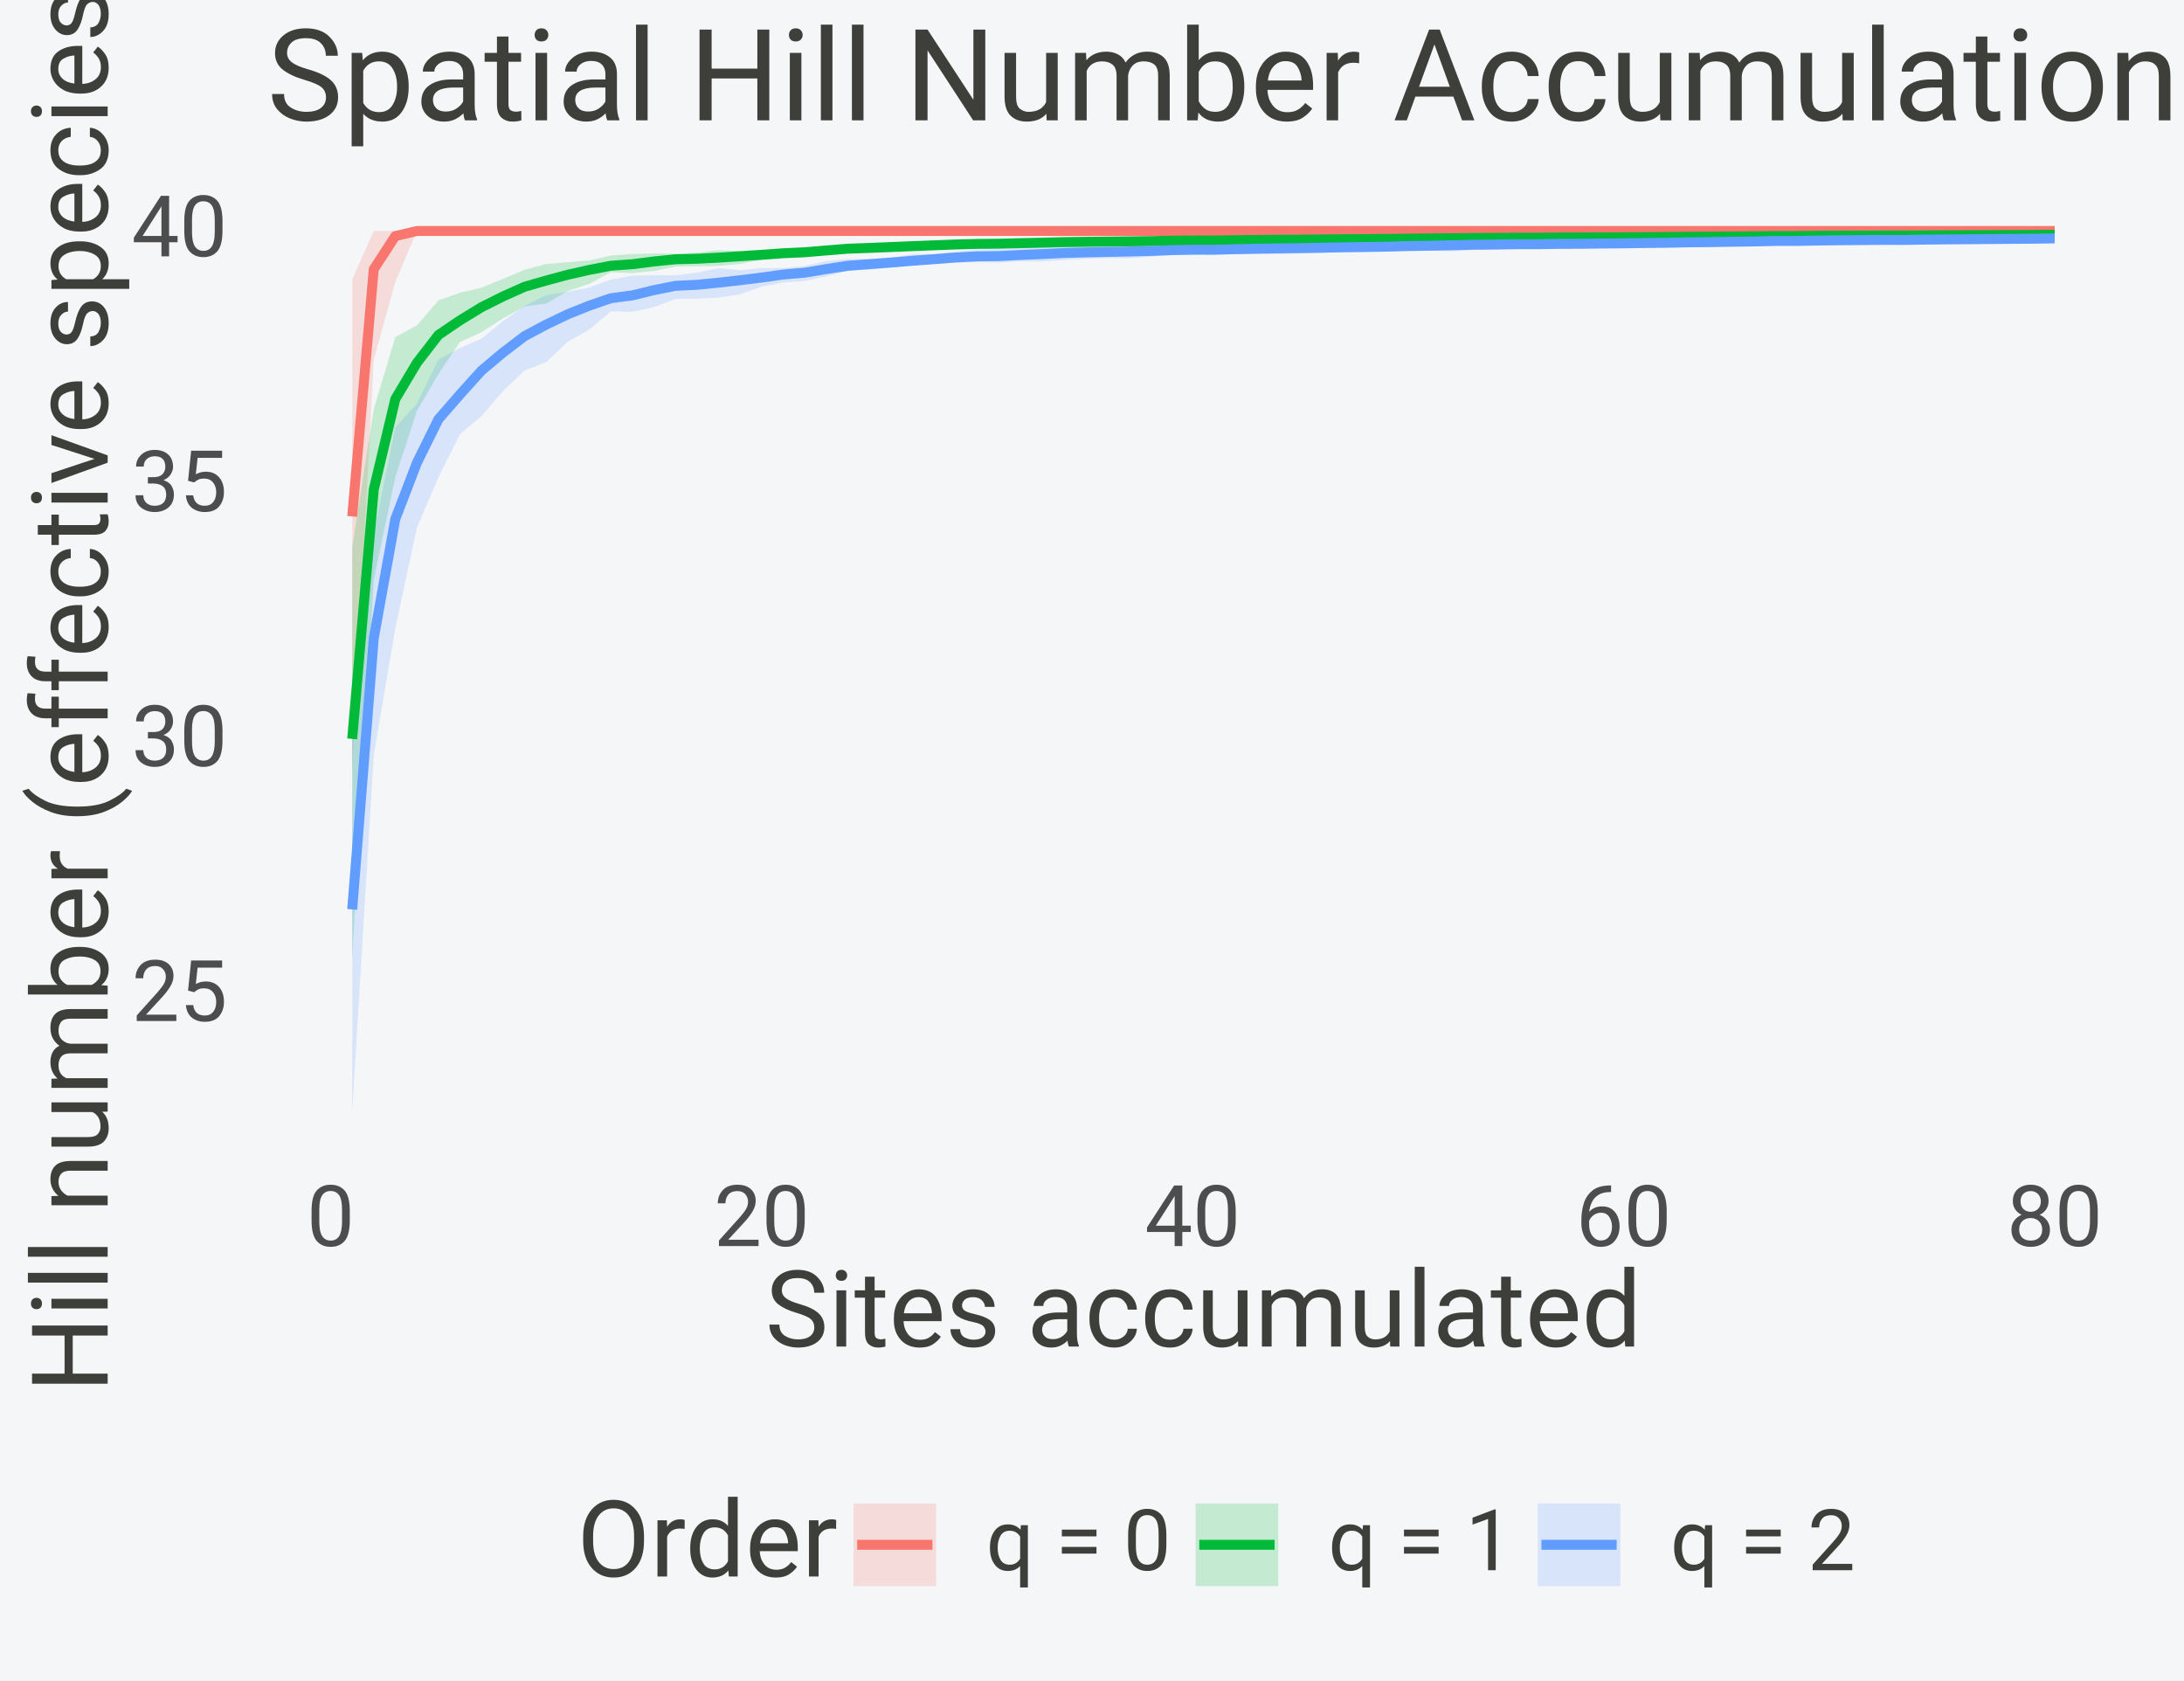
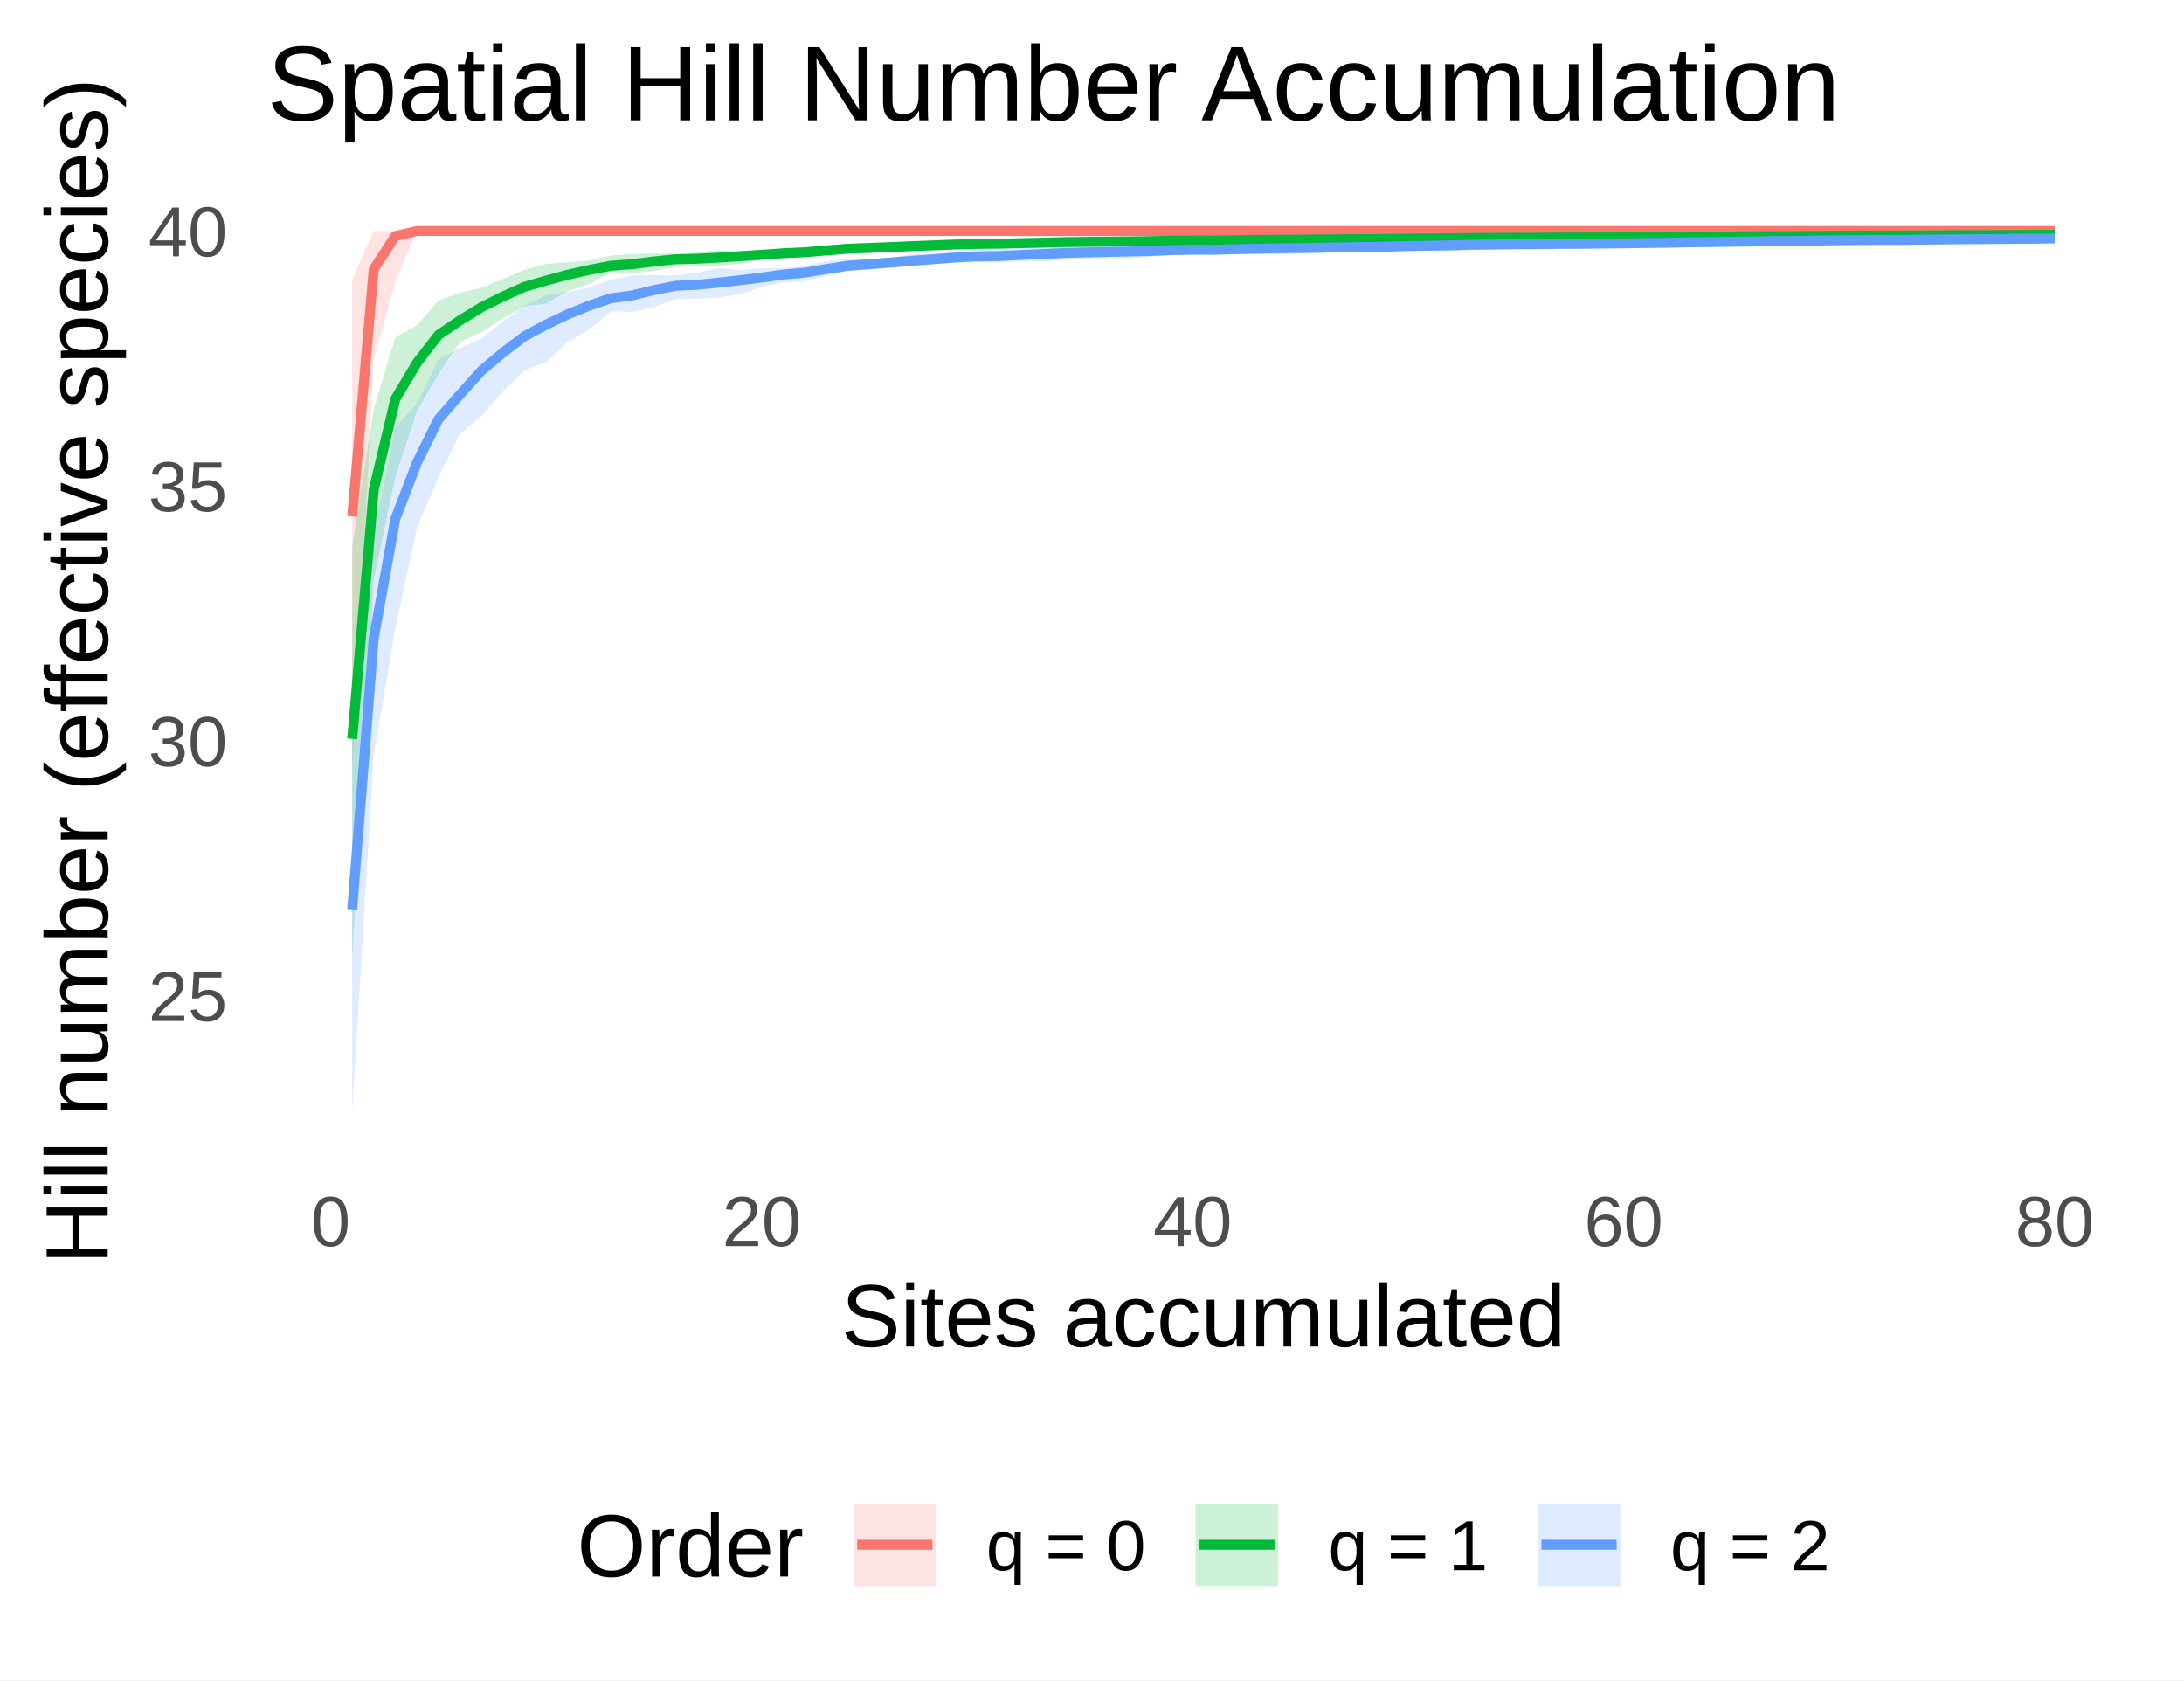
<svg xmlns="http://www.w3.org/2000/svg" width="468.00pt" height="360.00pt" viewBox="0 0 468.00 360.00">
  <g class="svglite">
    <defs>
      <style type="text/css">
-     /* theme-aware-processed */
-     .svglite line, .svglite polyline, .svglite polygon, .svglite path, .svglite circle {
+     .svglite line, .svglite polyline, .svglite polygon, .svglite path, .svglite rect, .svglite circle {
      fill: none;
-       stroke: #3E3F3A;
-       stroke-linecap: round;
-       stroke-linejoin: round;
-       stroke-miterlimit: 10.00;
-     }
-     .svglite &gt; g &gt; rect {
-       fill: none;
-       stroke: #3E3F3A;
+       stroke: #000000;
      stroke-linecap: round;
      stroke-linejoin: round;
      stroke-miterlimit: 10.00;
    }
    .svglite text {
      white-space: pre;
-       fill: #3E3F3A;
    }
    .svglite g.glyphgroup path {
      fill: inherit;
      stroke: none;
    }
  </style>
    </defs>
-     <rect class="svg-bg" width="100%" height="100%" style="stroke: none; fill: #F5F6F8;" />
+     <rect width="100%" height="100%" style="stroke: none; fill: #FFFFFF;" />
    <defs>
      <clipPath id="cpMC4wMHw0NjguMDB8MC4wMHwzNjAuMDA=">
        <rect x="0.00" y="0.00" width="468.00" height="360.00" />
      </clipPath>
    </defs>
    <g clip-path="url(#cpMC4wMHw0NjguMDB8MC4wMHwzNjAuMDA=)">
-       <rect rx="4" x="0.00" y="0.00" width="468.00" height="360.00" style="stroke-width: 1.84; stroke: none; fill: #F5F6F8;" />
+       <rect x="0.00" y="0.00" width="468.00" height="360.00" style="stroke-width: 1.84; stroke: none; fill: #FFFFFF;" />
    </g>
    <defs>
      <clipPath id="cpNTcuMjN8NDU4LjU0fDQwLjA1fDI0Ny41OQ==">
        <rect x="57.23" y="40.05" width="401.30" height="207.53" />
      </clipPath>
    </defs>
    <g clip-path="url(#cpNTcuMjN8NDU4LjU0fDQwLjA1fDI0Ny41OQ==)">
      <polygon points="75.47,59.86 80.09,49.49 84.71,49.49 89.33,49.49 93.95,49.49 98.56,49.49 103.18,49.49 107.80,49.49 112.42,49.49 117.04,49.49 121.65,49.49 126.27,49.49 130.89,49.49 135.51,49.49 140.13,49.49 144.74,49.49 149.36,49.49 153.98,49.49 158.60,49.49 163.22,49.49 167.83,49.49 172.45,49.49 177.07,49.49 181.69,49.49 186.31,49.49 190.92,49.49 195.54,49.49 200.16,49.49 204.78,49.49 209.39,49.49 214.01,49.49 218.63,49.49 223.25,49.49 227.87,49.49 232.48,49.49 237.10,49.49 241.72,49.49 246.34,49.49 250.96,49.49 255.57,49.49 260.19,49.49 264.81,49.49 269.43,49.49 274.05,49.49 278.66,49.49 283.28,49.49 287.90,49.49 292.52,49.49 297.14,49.49 301.75,49.49 306.37,49.49 310.99,49.49 315.61,49.49 320.23,49.49 324.84,49.49 329.46,49.49 334.08,49.49 338.70,49.49 343.32,49.49 347.93,49.49 352.55,49.49 357.17,49.49 361.79,49.49 366.41,49.49 371.02,49.49 375.64,49.49 380.26,49.49 384.88,49.49 389.50,49.49 394.11,49.49 398.73,49.49 403.35,49.49 407.97,49.49 412.59,49.49 417.20,49.49 421.82,49.49 426.44,49.49 431.06,49.49 435.68,49.49 440.29,49.49 440.29,49.49 435.68,49.49 431.06,49.49 426.44,49.49 421.82,49.49 417.20,49.49 412.59,49.49 407.97,49.49 403.35,49.49 398.73,49.49 394.11,49.49 389.50,49.49 384.88,49.49 380.26,49.49 375.64,49.49 371.02,49.49 366.41,49.49 361.79,49.49 357.17,49.49 352.55,49.49 347.93,49.49 343.32,49.49 338.70,49.49 334.08,49.49 329.46,49.49 324.84,49.49 320.23,49.49 315.61,49.49 310.99,49.49 306.37,49.49 301.75,49.49 297.14,49.49 292.52,49.49 287.90,49.49 283.28,49.49 278.66,49.49 274.05,49.49 269.43,49.49 264.81,49.49 260.19,49.49 255.57,49.49 250.96,49.49 246.34,49.49 241.72,49.49 237.10,49.49 232.48,49.49 227.87,49.49 223.25,49.49 218.63,49.49 214.01,49.49 209.39,49.49 204.78,49.49 200.16,49.49 195.54,49.49 190.92,49.49 186.31,49.49 181.69,49.49 177.07,49.49 172.45,49.49 167.83,49.49 163.22,49.49 158.60,49.49 153.98,49.49 149.36,49.49 144.74,49.49 140.13,49.49 135.51,49.49 130.89,49.49 126.27,49.49 121.65,49.49 117.04,49.49 112.42,49.49 107.80,49.49 103.18,49.49 98.56,49.49 93.95,49.49 89.33,49.49 84.71,60.41 80.09,77.07 75.47,164.99 " style="stroke-width: 0.00; stroke: none; stroke-linecap: butt; fill: #F8766D; fill-opacity: 0.20;" />
      <polyline points="75.47,59.86 80.09,49.49 84.71,49.49 89.33,49.49 93.95,49.49 98.56,49.49 103.18,49.49 107.80,49.49 112.42,49.49 117.04,49.49 121.65,49.49 126.27,49.49 130.89,49.49 135.51,49.49 140.13,49.49 144.74,49.49 149.36,49.49 153.98,49.49 158.60,49.49 163.22,49.49 167.83,49.49 172.45,49.49 177.07,49.49 181.69,49.49 186.31,49.49 190.92,49.49 195.54,49.49 200.16,49.49 204.78,49.49 209.39,49.49 214.01,49.49 218.63,49.49 223.25,49.49 227.87,49.49 232.48,49.49 237.10,49.49 241.72,49.49 246.34,49.49 250.96,49.49 255.57,49.49 260.19,49.49 264.81,49.49 269.43,49.49 274.05,49.49 278.66,49.49 283.28,49.49 287.90,49.49 292.52,49.49 297.14,49.49 301.75,49.49 306.37,49.49 310.99,49.49 315.61,49.49 320.23,49.49 324.84,49.49 329.46,49.49 334.08,49.49 338.70,49.49 343.32,49.49 347.93,49.49 352.55,49.49 357.17,49.49 361.79,49.49 366.41,49.49 371.02,49.49 375.64,49.49 380.26,49.49 384.88,49.49 389.50,49.49 394.11,49.49 398.73,49.49 403.35,49.49 407.97,49.49 412.59,49.49 417.20,49.49 421.82,49.49 426.44,49.49 431.06,49.49 435.68,49.49 440.29,49.49 " style="stroke-width: 1.84; stroke: none; stroke-linecap: butt;" />
      <polyline points="440.29,49.49 435.68,49.49 431.06,49.49 426.44,49.49 421.82,49.49 417.20,49.49 412.59,49.49 407.97,49.49 403.35,49.49 398.73,49.49 394.11,49.49 389.50,49.49 384.88,49.49 380.26,49.49 375.64,49.49 371.02,49.49 366.41,49.49 361.79,49.49 357.17,49.49 352.55,49.49 347.93,49.49 343.32,49.49 338.70,49.49 334.08,49.49 329.46,49.49 324.84,49.49 320.23,49.49 315.61,49.49 310.99,49.49 306.37,49.49 301.75,49.49 297.14,49.49 292.52,49.49 287.90,49.49 283.28,49.49 278.66,49.49 274.05,49.49 269.43,49.49 264.81,49.49 260.19,49.49 255.57,49.49 250.96,49.49 246.34,49.49 241.72,49.49 237.10,49.49 232.48,49.49 227.87,49.49 223.25,49.49 218.63,49.49 214.01,49.49 209.39,49.49 204.78,49.49 200.16,49.49 195.54,49.49 190.92,49.49 186.31,49.49 181.69,49.49 177.07,49.49 172.45,49.49 167.83,49.49 163.22,49.49 158.60,49.49 153.98,49.49 149.36,49.49 144.74,49.49 140.13,49.49 135.51,49.49 130.89,49.49 126.27,49.49 121.65,49.49 117.04,49.49 112.42,49.49 107.80,49.49 103.18,49.49 98.56,49.49 93.95,49.49 89.33,49.49 84.71,60.41 80.09,77.07 75.47,164.99 " style="stroke-width: 1.84; stroke: none; stroke-linecap: butt;" />
      <polygon points="75.47,117.30 80.09,87.65 84.71,72.23 89.33,69.72 93.95,64.37 98.56,62.71 103.18,61.65 107.80,59.75 112.42,57.80 117.04,56.56 121.65,56.18 126.27,55.81 130.89,54.75 135.51,54.42 140.13,54.30 144.74,54.36 149.36,54.12 153.98,53.60 158.60,53.81 163.22,53.50 167.83,53.57 172.45,53.39 177.07,52.82 181.69,52.58 186.31,52.59 190.92,52.43 195.54,51.99 200.16,51.98 204.78,51.75 209.39,51.52 214.01,51.46 218.63,51.33 223.25,51.09 227.87,51.09 232.48,51.05 237.10,51.13 241.72,51.05 246.34,51.09 250.96,51.02 255.57,50.92 260.19,50.94 264.81,50.92 269.43,50.91 274.05,50.83 278.66,50.77 283.28,50.65 287.90,50.61 292.52,50.56 297.14,50.60 301.75,50.51 306.37,50.50 310.99,50.53 315.61,50.49 320.23,50.48 324.84,50.49 329.46,50.54 334.08,50.55 338.70,50.58 343.32,50.62 347.93,50.64 352.55,50.64 357.17,50.65 361.79,50.58 366.41,50.57 371.02,50.54 375.64,50.54 380.26,50.45 384.88,50.47 389.50,50.47 394.11,50.43 398.73,50.40 403.35,50.40 407.97,50.40 412.59,50.34 417.20,50.32 421.82,50.25 426.44,50.27 431.06,50.30 435.68,50.30 440.29,50.29 440.29,50.29 435.68,50.35 431.06,50.41 426.44,50.45 421.82,50.46 417.20,50.52 412.59,50.58 407.97,50.57 403.35,50.54 398.73,50.57 394.11,50.59 389.50,50.64 384.88,50.71 380.26,50.70 375.64,50.79 371.02,50.88 366.41,50.99 361.79,51.08 357.17,51.12 352.55,51.15 347.93,51.24 343.32,51.25 338.70,51.23 334.08,51.21 329.46,51.36 324.84,51.41 320.23,51.49 315.61,51.55 310.99,51.70 306.37,51.61 301.75,51.57 297.14,51.65 292.52,51.64 287.90,51.71 283.28,51.90 278.66,51.92 274.05,51.99 269.43,51.99 264.81,52.02 260.19,51.91 255.57,52.06 250.96,52.11 246.34,52.32 241.72,52.47 237.10,52.43 232.48,52.51 227.87,52.66 223.25,52.83 218.63,52.87 214.01,52.99 209.39,52.91 204.78,53.02 200.16,53.11 195.54,53.23 190.92,53.56 186.31,53.79 181.69,53.90 177.07,54.47 172.45,54.94 167.83,55.16 163.22,55.65 158.60,56.53 153.98,56.97 149.36,57.05 144.74,57.11 140.13,58.06 135.51,58.52 130.89,58.32 126.27,60.83 121.65,62.36 117.04,65.04 112.42,65.65 107.80,68.20 103.18,71.17 98.56,73.27 93.95,80.15 89.33,88.08 84.71,102.21 80.09,124.16 75.47,205.42 " style="stroke-width: 0.00; stroke: none; stroke-linecap: butt; fill: #00BA38; fill-opacity: 0.20;" />
      <polyline points="75.47,117.30 80.09,87.65 84.71,72.23 89.33,69.72 93.95,64.37 98.56,62.71 103.18,61.65 107.80,59.75 112.42,57.80 117.04,56.56 121.65,56.18 126.27,55.81 130.89,54.75 135.51,54.42 140.13,54.30 144.74,54.36 149.36,54.12 153.98,53.60 158.60,53.81 163.22,53.50 167.83,53.57 172.45,53.39 177.07,52.82 181.69,52.58 186.31,52.59 190.92,52.43 195.54,51.99 200.16,51.98 204.78,51.75 209.39,51.52 214.01,51.46 218.63,51.33 223.25,51.09 227.87,51.09 232.48,51.05 237.10,51.13 241.72,51.05 246.34,51.09 250.96,51.02 255.57,50.92 260.19,50.94 264.81,50.92 269.43,50.91 274.05,50.83 278.66,50.77 283.28,50.65 287.90,50.61 292.52,50.56 297.14,50.60 301.75,50.51 306.37,50.50 310.99,50.53 315.61,50.49 320.23,50.48 324.84,50.49 329.46,50.54 334.08,50.55 338.70,50.58 343.32,50.62 347.93,50.64 352.55,50.64 357.17,50.65 361.79,50.58 366.41,50.57 371.02,50.54 375.64,50.54 380.26,50.45 384.88,50.47 389.50,50.47 394.11,50.43 398.73,50.40 403.35,50.40 407.97,50.40 412.59,50.34 417.20,50.32 421.82,50.25 426.44,50.27 431.06,50.30 435.68,50.30 440.29,50.29 " style="stroke-width: 1.84; stroke: none; stroke-linecap: butt;" />
      <polyline points="440.29,50.29 435.68,50.35 431.06,50.41 426.44,50.45 421.82,50.46 417.20,50.52 412.59,50.58 407.97,50.57 403.35,50.54 398.73,50.57 394.11,50.59 389.50,50.64 384.88,50.71 380.26,50.70 375.64,50.79 371.02,50.88 366.41,50.99 361.79,51.08 357.17,51.12 352.55,51.15 347.93,51.24 343.32,51.25 338.70,51.23 334.08,51.21 329.46,51.36 324.84,51.41 320.23,51.49 315.61,51.55 310.99,51.70 306.37,51.61 301.75,51.57 297.14,51.65 292.52,51.64 287.90,51.71 283.28,51.90 278.66,51.92 274.05,51.99 269.43,51.99 264.81,52.02 260.19,51.91 255.57,52.06 250.96,52.11 246.34,52.32 241.72,52.47 237.10,52.43 232.48,52.51 227.87,52.66 223.25,52.83 218.63,52.87 214.01,52.99 209.39,52.91 204.78,53.02 200.16,53.11 195.54,53.23 190.92,53.56 186.31,53.79 181.69,53.90 177.07,54.47 172.45,54.94 167.83,55.16 163.22,55.65 158.60,56.53 153.98,56.97 149.36,57.05 144.74,57.11 140.13,58.06 135.51,58.52 130.89,58.32 126.27,60.83 121.65,62.36 117.04,65.04 112.42,65.65 107.80,68.20 103.18,71.17 98.56,73.27 93.95,80.15 89.33,88.08 84.71,102.21 80.09,124.16 75.47,205.42 " style="stroke-width: 1.84; stroke: none; stroke-linecap: butt;" />
      <polygon points="75.47,158.15 80.09,114.33 84.71,91.58 89.33,86.46 93.95,77.02 98.56,74.56 103.18,72.56 107.80,68.79 112.42,65.55 117.04,63.21 121.65,62.52 126.27,61.61 130.89,59.91 135.51,59.06 140.13,58.97 144.74,59.00 149.36,58.42 153.98,57.45 158.60,57.89 163.22,57.46 167.83,57.43 172.45,56.98 177.07,55.93 181.69,55.49 186.31,55.48 190.92,55.22 195.54,54.46 200.16,54.43 204.78,53.95 209.39,53.50 214.01,53.39 218.63,53.14 223.25,52.68 227.87,52.67 232.48,52.59 237.10,52.75 241.72,52.59 246.34,52.67 250.96,52.53 255.57,52.34 260.19,52.38 264.81,52.34 269.43,52.31 274.05,52.16 278.66,52.05 283.28,51.82 287.90,51.72 292.52,51.63 297.14,51.70 301.75,51.52 306.37,51.51 310.99,51.56 315.61,51.49 320.23,51.47 324.84,51.48 329.46,51.57 334.08,51.59 338.70,51.65 343.32,51.72 347.93,51.75 352.55,51.76 357.17,51.77 361.79,51.64 366.41,51.61 371.02,51.55 375.64,51.54 380.26,51.36 384.88,51.41 389.50,51.40 394.11,51.34 398.73,51.27 403.35,51.27 407.97,51.29 412.59,51.17 417.20,51.13 421.82,51.00 426.44,51.03 431.06,51.10 435.68,51.09 440.29,51.08 440.29,51.08 435.68,51.18 431.06,51.30 426.44,51.38 421.82,51.41 417.20,51.53 412.59,51.63 407.97,51.62 403.35,51.57 398.73,51.62 394.11,51.65 389.50,51.76 384.88,51.88 380.26,51.87 375.64,52.06 371.02,52.23 366.41,52.45 361.79,52.62 357.17,52.71 352.55,52.77 347.93,52.94 343.32,52.96 338.70,52.93 334.08,52.90 329.46,53.18 324.84,53.28 320.23,53.45 315.61,53.56 310.99,53.85 306.37,53.70 301.75,53.61 297.14,53.75 292.52,53.75 287.90,53.88 283.28,54.24 278.66,54.30 274.05,54.46 269.43,54.44 264.81,54.50 260.19,54.29 255.57,54.55 250.96,54.68 246.34,55.03 241.72,55.35 237.10,55.32 232.48,55.47 227.87,55.72 223.25,56.02 218.63,56.01 214.01,56.28 209.39,56.18 204.78,56.29 200.16,56.52 195.54,56.78 190.92,57.35 186.31,57.76 181.69,58.03 177.07,59.19 172.45,60.20 167.83,60.53 163.22,61.41 158.60,63.05 153.98,63.75 149.36,63.98 144.74,64.05 140.13,65.81 135.51,66.79 130.89,66.70 126.27,70.61 121.65,73.23 117.04,77.58 112.42,79.37 107.80,83.75 103.18,89.15 98.56,93.00 93.95,102.24 89.33,113.05 84.71,134.60 80.09,161.74 75.47,238.15 " style="stroke-width: 0.00; stroke: none; stroke-linecap: butt; fill: #619CFF; fill-opacity: 0.20;" />
      <polyline points="75.47,158.15 80.09,114.33 84.71,91.58 89.33,86.46 93.95,77.02 98.56,74.56 103.18,72.56 107.80,68.79 112.42,65.55 117.04,63.21 121.65,62.52 126.27,61.61 130.89,59.91 135.51,59.06 140.13,58.97 144.74,59.00 149.36,58.42 153.98,57.45 158.60,57.89 163.22,57.46 167.83,57.43 172.45,56.98 177.07,55.93 181.69,55.49 186.31,55.48 190.92,55.22 195.54,54.46 200.16,54.43 204.78,53.95 209.39,53.50 214.01,53.39 218.63,53.14 223.25,52.68 227.87,52.67 232.48,52.59 237.10,52.75 241.72,52.59 246.34,52.67 250.96,52.53 255.57,52.34 260.19,52.38 264.81,52.34 269.43,52.31 274.05,52.16 278.66,52.05 283.28,51.82 287.90,51.72 292.52,51.63 297.14,51.70 301.75,51.52 306.37,51.51 310.99,51.56 315.61,51.49 320.23,51.47 324.84,51.48 329.46,51.57 334.08,51.59 338.70,51.65 343.32,51.72 347.93,51.75 352.55,51.76 357.17,51.77 361.79,51.64 366.41,51.61 371.02,51.55 375.64,51.54 380.26,51.36 384.88,51.41 389.50,51.40 394.11,51.34 398.73,51.27 403.35,51.27 407.97,51.29 412.59,51.17 417.20,51.13 421.82,51.00 426.44,51.03 431.06,51.10 435.68,51.09 440.29,51.08 " style="stroke-width: 1.84; stroke: none; stroke-linecap: butt;" />
      <polyline points="440.29,51.08 435.68,51.18 431.06,51.30 426.44,51.38 421.82,51.41 417.20,51.53 412.59,51.63 407.97,51.62 403.35,51.57 398.73,51.62 394.11,51.65 389.50,51.76 384.88,51.88 380.26,51.87 375.64,52.06 371.02,52.23 366.41,52.45 361.79,52.62 357.17,52.71 352.55,52.77 347.93,52.94 343.32,52.96 338.70,52.93 334.08,52.90 329.46,53.18 324.84,53.28 320.23,53.45 315.61,53.56 310.99,53.85 306.37,53.70 301.75,53.61 297.14,53.75 292.52,53.75 287.90,53.88 283.28,54.24 278.66,54.30 274.05,54.46 269.43,54.44 264.81,54.50 260.19,54.29 255.57,54.55 250.96,54.68 246.34,55.03 241.72,55.35 237.10,55.32 232.48,55.47 227.87,55.72 223.25,56.02 218.63,56.01 214.01,56.28 209.39,56.18 204.78,56.29 200.16,56.52 195.54,56.78 190.92,57.35 186.31,57.76 181.69,58.03 177.07,59.19 172.45,60.20 167.83,60.53 163.22,61.41 158.60,63.05 153.98,63.75 149.36,63.98 144.74,64.05 140.13,65.81 135.51,66.79 130.89,66.70 126.27,70.61 121.65,73.23 117.04,77.58 112.42,79.37 107.80,83.75 103.18,89.15 98.56,93.00 93.95,102.24 89.33,113.05 84.71,134.60 80.09,161.74 75.47,238.15 " style="stroke-width: 1.84; stroke: none; stroke-linecap: butt;" />
      <polyline points="75.47,110.65 80.09,57.68 84.71,50.58 89.33,49.49 93.95,49.49 98.56,49.49 103.18,49.49 107.80,49.49 112.42,49.49 117.04,49.49 121.65,49.49 126.27,49.49 130.89,49.49 135.51,49.49 140.13,49.49 144.74,49.49 149.36,49.49 153.98,49.49 158.60,49.49 163.22,49.49 167.83,49.49 172.45,49.49 177.07,49.49 181.69,49.49 186.31,49.49 190.92,49.49 195.54,49.49 200.16,49.49 204.78,49.49 209.39,49.49 214.01,49.49 218.63,49.49 223.25,49.49 227.87,49.49 232.48,49.49 237.10,49.49 241.72,49.49 246.34,49.49 250.96,49.49 255.57,49.49 260.19,49.49 264.81,49.49 269.43,49.49 274.05,49.49 278.66,49.49 283.28,49.49 287.90,49.49 292.52,49.49 297.14,49.49 301.75,49.49 306.37,49.49 310.99,49.49 315.61,49.49 320.23,49.49 324.84,49.49 329.46,49.49 334.08,49.49 338.70,49.49 343.32,49.49 347.93,49.49 352.55,49.49 357.17,49.49 361.79,49.49 366.41,49.49 371.02,49.49 375.64,49.49 380.26,49.49 384.88,49.49 389.50,49.49 394.11,49.49 398.73,49.49 403.35,49.49 407.97,49.49 412.59,49.49 417.20,49.49 421.82,49.49 426.44,49.49 431.06,49.49 435.68,49.49 440.29,49.49 " style="stroke-width: 2.13; stroke: #F8766D; stroke-linecap: butt;" />
      <polyline points="75.47,158.31 80.09,104.89 84.71,85.50 89.33,77.75 93.95,71.77 98.56,68.65 103.18,65.82 107.80,63.51 112.42,61.44 117.04,60.11 121.65,58.87 126.27,57.83 130.89,56.94 135.51,56.61 140.13,56.02 144.74,55.55 149.36,55.44 153.98,55.20 158.60,54.90 163.22,54.60 167.83,54.26 172.45,54.05 177.07,53.66 181.69,53.29 186.31,53.12 190.92,52.93 195.54,52.74 200.16,52.56 204.78,52.38 209.39,52.26 214.01,52.22 218.63,52.10 223.25,52.00 227.87,51.88 232.48,51.82 237.10,51.77 241.72,51.72 246.34,51.66 250.96,51.57 255.57,51.52 260.19,51.53 264.81,51.46 269.43,51.41 274.05,51.37 278.66,51.35 283.28,51.31 287.90,51.26 292.52,51.23 297.14,51.19 301.75,51.13 306.37,51.09 310.99,51.04 315.61,50.99 320.23,50.97 324.84,50.94 329.46,50.93 334.08,50.89 338.70,50.89 343.32,50.86 347.93,50.84 352.55,50.80 357.17,50.78 361.79,50.73 366.41,50.71 371.02,50.67 375.64,50.63 380.26,50.58 384.88,50.58 389.50,50.53 394.11,50.50 398.73,50.48 403.35,50.46 407.97,50.46 412.59,50.43 417.20,50.40 421.82,50.39 426.44,50.37 431.06,50.35 435.68,50.33 440.29,50.29 " style="stroke-width: 2.13; stroke: #00BA38; stroke-linecap: butt;" />
      <polyline points="75.47,194.85 80.09,136.77 84.71,111.21 89.33,99.17 93.95,89.83 98.56,84.53 103.18,79.41 107.80,75.53 112.42,72.01 117.04,69.55 121.65,67.34 126.27,65.49 130.89,63.90 135.51,63.29 140.13,62.16 144.74,61.24 149.36,61.02 153.98,60.56 158.60,60.04 163.22,59.47 167.83,58.82 172.45,58.42 177.07,57.65 181.69,56.94 186.31,56.60 190.92,56.25 195.54,55.87 200.16,55.53 204.78,55.17 209.39,54.93 214.01,54.87 218.63,54.63 223.25,54.44 227.87,54.21 232.48,54.08 237.10,53.98 241.72,53.89 246.34,53.78 250.96,53.59 255.57,53.51 260.19,53.52 264.81,53.39 269.43,53.29 274.05,53.21 278.66,53.16 283.28,53.07 287.90,52.99 292.52,52.93 297.14,52.85 301.75,52.72 306.37,52.65 310.99,52.55 315.61,52.44 320.23,52.40 324.84,52.33 329.46,52.33 334.08,52.25 338.70,52.24 343.32,52.18 347.93,52.14 352.55,52.07 357.17,52.02 361.79,51.92 366.41,51.88 371.02,51.80 375.64,51.74 380.26,51.63 384.88,51.63 389.50,51.54 394.11,51.48 398.73,51.44 403.35,51.40 407.97,51.41 412.59,51.34 417.20,51.29 421.82,51.26 426.44,51.22 431.06,51.18 435.68,51.15 440.29,51.08 " style="stroke-width: 2.13; stroke: #619CFF; stroke-linecap: butt;" />
    </g>
    <g clip-path="url(#cpMC4wMHw0NjguMDB8MC4wMHwzNjAuMDA=)">
-       <text x="48.71" y="218.76" text-anchor="end" style="font-size: 1.52em;fill: #4D4D4D; font-family: &quot;Roboto&quot;, -apple-system, BlinkMacSystemFont, &quot;Segoe UI&quot;, system-ui, sans-serif;">25</text>
-       <text x="48.71" y="164.15" text-anchor="end" style="font-size: 1.52em;fill: #4D4D4D; font-family: &quot;Roboto&quot;, -apple-system, BlinkMacSystemFont, &quot;Segoe UI&quot;, system-ui, sans-serif;">30</text>
-       <text x="48.71" y="109.54" text-anchor="end" style="font-size: 1.52em;fill: #4D4D4D; font-family: &quot;Roboto&quot;, -apple-system, BlinkMacSystemFont, &quot;Segoe UI&quot;, system-ui, sans-serif;">35</text>
-       <text x="48.71" y="54.92" text-anchor="end" style="font-size: 1.52em;fill: #4D4D4D; font-family: &quot;Roboto&quot;, -apple-system, BlinkMacSystemFont, &quot;Segoe UI&quot;, system-ui, sans-serif;">40</text>
-       <text x="70.86" y="266.98" text-anchor="middle" style="font-size: 1.52em;fill: #4D4D4D; font-family: &quot;Roboto&quot;, -apple-system, BlinkMacSystemFont, &quot;Segoe UI&quot;, system-ui, sans-serif;">0</text>
-       <text x="163.22" y="266.98" text-anchor="middle" style="font-size: 1.52em;fill: #4D4D4D; font-family: &quot;Roboto&quot;, -apple-system, BlinkMacSystemFont, &quot;Segoe UI&quot;, system-ui, sans-serif;">20</text>
-       <text x="255.57" y="266.98" text-anchor="middle" style="font-size: 1.52em;fill: #4D4D4D; font-family: &quot;Roboto&quot;, -apple-system, BlinkMacSystemFont, &quot;Segoe UI&quot;, system-ui, sans-serif;">40</text>
-       <text x="347.93" y="266.98" text-anchor="middle" style="font-size: 1.52em;fill: #4D4D4D; font-family: &quot;Roboto&quot;, -apple-system, BlinkMacSystemFont, &quot;Segoe UI&quot;, system-ui, sans-serif;">60</text>
-       <text x="440.29" y="266.98" text-anchor="middle" style="font-size: 1.52em;fill: #4D4D4D; font-family: &quot;Roboto&quot;, -apple-system, BlinkMacSystemFont, &quot;Segoe UI&quot;, system-ui, sans-serif;">80</text>
-       <text x="257.88" y="288.51" text-anchor="middle" style="font-size: 1.9em; font-family: &quot;Roboto&quot;, -apple-system, BlinkMacSystemFont, &quot;Segoe UI&quot;, system-ui, sans-serif;">Sites accumulated</text>
-       <text transform="translate(23.07,143.82) rotate(-90)" text-anchor="middle" style="font-size: 1.9em; font-family: &quot;Roboto&quot;, -apple-system, BlinkMacSystemFont, &quot;Segoe UI&quot;, system-ui, sans-serif;">Hill number (effective species)</text>
-       <text x="123.64" y="337.79" style="font-size: 1.9em; font-family: &quot;Roboto&quot;, -apple-system, BlinkMacSystemFont, &quot;Segoe UI&quot;, system-ui, sans-serif;">Order</text>
+       <text x="48.71" y="218.76" text-anchor="end" style="font-size: 15.20px;fill: #4D4D4D; font-family: &quot;Arial&quot;;" textLength="16.91px" lengthAdjust="spacingAndGlyphs">25</text>
+       <text x="48.71" y="164.15" text-anchor="end" style="font-size: 15.20px;fill: #4D4D4D; font-family: &quot;Arial&quot;;" textLength="16.91px" lengthAdjust="spacingAndGlyphs">30</text>
+       <text x="48.71" y="109.54" text-anchor="end" style="font-size: 15.20px;fill: #4D4D4D; font-family: &quot;Arial&quot;;" textLength="16.91px" lengthAdjust="spacingAndGlyphs">35</text>
+       <text x="48.71" y="54.92" text-anchor="end" style="font-size: 15.20px;fill: #4D4D4D; font-family: &quot;Arial&quot;;" textLength="16.91px" lengthAdjust="spacingAndGlyphs">40</text>
+       <text x="70.86" y="266.98" text-anchor="middle" style="font-size: 15.20px;fill: #4D4D4D; font-family: &quot;Arial&quot;;" textLength="8.45px" lengthAdjust="spacingAndGlyphs">0</text>
+       <text x="163.22" y="266.98" text-anchor="middle" style="font-size: 15.20px;fill: #4D4D4D; font-family: &quot;Arial&quot;;" textLength="16.91px" lengthAdjust="spacingAndGlyphs">20</text>
+       <text x="255.57" y="266.98" text-anchor="middle" style="font-size: 15.20px;fill: #4D4D4D; font-family: &quot;Arial&quot;;" textLength="16.91px" lengthAdjust="spacingAndGlyphs">40</text>
+       <text x="347.93" y="266.98" text-anchor="middle" style="font-size: 15.20px;fill: #4D4D4D; font-family: &quot;Arial&quot;;" textLength="16.91px" lengthAdjust="spacingAndGlyphs">60</text>
+       <text x="440.29" y="266.98" text-anchor="middle" style="font-size: 15.20px;fill: #4D4D4D; font-family: &quot;Arial&quot;;" textLength="16.91px" lengthAdjust="spacingAndGlyphs">80</text>
+       <text x="257.88" y="288.51" text-anchor="middle" style="font-size: 19.00px; font-family: &quot;Arial&quot;;" textLength="155.22px" lengthAdjust="spacingAndGlyphs">Sites accumulated</text>
+       <text transform="translate(23.07,143.82) rotate(-90)" text-anchor="middle" style="font-size: 19.00px; font-family: &quot;Arial&quot;;" textLength="254.09px" lengthAdjust="spacingAndGlyphs">Hill number (effective species)</text>
+       <text x="123.64" y="337.79" style="font-size: 19.00px; font-family: &quot;Arial&quot;;" textLength="48.56px" lengthAdjust="spacingAndGlyphs">Order</text>
      <rect x="182.89" y="322.14" width="17.71" height="17.71" style="stroke-width: 1.84; stroke: none; stroke-linecap: butt; fill: #F8766D; fill-opacity: 0.20;" />
      <line x1="183.68" y1="330.99" x2="199.81" y2="330.99" style="stroke-width: 2.13; stroke: #F8766D; stroke-linecap: butt;" />
      <rect x="256.20" y="322.14" width="17.71" height="17.71" style="stroke-width: 1.84; stroke: none; stroke-linecap: butt; fill: #00BA38; fill-opacity: 0.20;" />
      <line x1="256.99" y1="330.99" x2="273.12" y2="330.99" style="stroke-width: 2.13; stroke: #00BA38; stroke-linecap: butt;" />
      <rect x="329.51" y="322.14" width="17.71" height="17.71" style="stroke-width: 1.84; stroke: none; stroke-linecap: butt; fill: #619CFF; fill-opacity: 0.20;" />
      <line x1="330.30" y1="330.99" x2="346.43" y2="330.99" style="stroke-width: 2.13; stroke: #619CFF; stroke-linecap: butt;" />
-       <text x="211.29" y="336.43" style="font-size: 1.52em; font-family: &quot;Roboto&quot;, -apple-system, BlinkMacSystemFont, &quot;Segoe UI&quot;, system-ui, sans-serif;">q = 0</text>
-       <text x="284.60" y="336.43" style="font-size: 1.52em; font-family: &quot;Roboto&quot;, -apple-system, BlinkMacSystemFont, &quot;Segoe UI&quot;, system-ui, sans-serif;">q = 1</text>
-       <text x="357.91" y="336.43" style="font-size: 1.52em; font-family: &quot;Roboto&quot;, -apple-system, BlinkMacSystemFont, &quot;Segoe UI&quot;, system-ui, sans-serif;">q = 2</text>
-       <text x="57.23" y="25.79" style="font-size: 2.28em; font-family: &quot;Roboto&quot;, -apple-system, BlinkMacSystemFont, &quot;Segoe UI&quot;, system-ui, sans-serif;">Spatial Hill Number Accumulation</text>
+       <text x="211.29" y="336.43" style="font-size: 15.20px; font-family: &quot;Arial&quot;;" textLength="34.22px" lengthAdjust="spacingAndGlyphs">q = 0</text>
+       <text x="284.60" y="336.43" style="font-size: 15.20px; font-family: &quot;Arial&quot;;" textLength="34.22px" lengthAdjust="spacingAndGlyphs">q = 1</text>
+       <text x="357.91" y="336.43" style="font-size: 15.20px; font-family: &quot;Arial&quot;;" textLength="34.22px" lengthAdjust="spacingAndGlyphs">q = 2</text>
+       <text x="57.23" y="25.79" style="font-size: 22.80px; font-family: &quot;Arial&quot;;" textLength="336.92px" lengthAdjust="spacingAndGlyphs">Spatial Hill Number Accumulation</text>
    </g>
  </g>
</svg>
